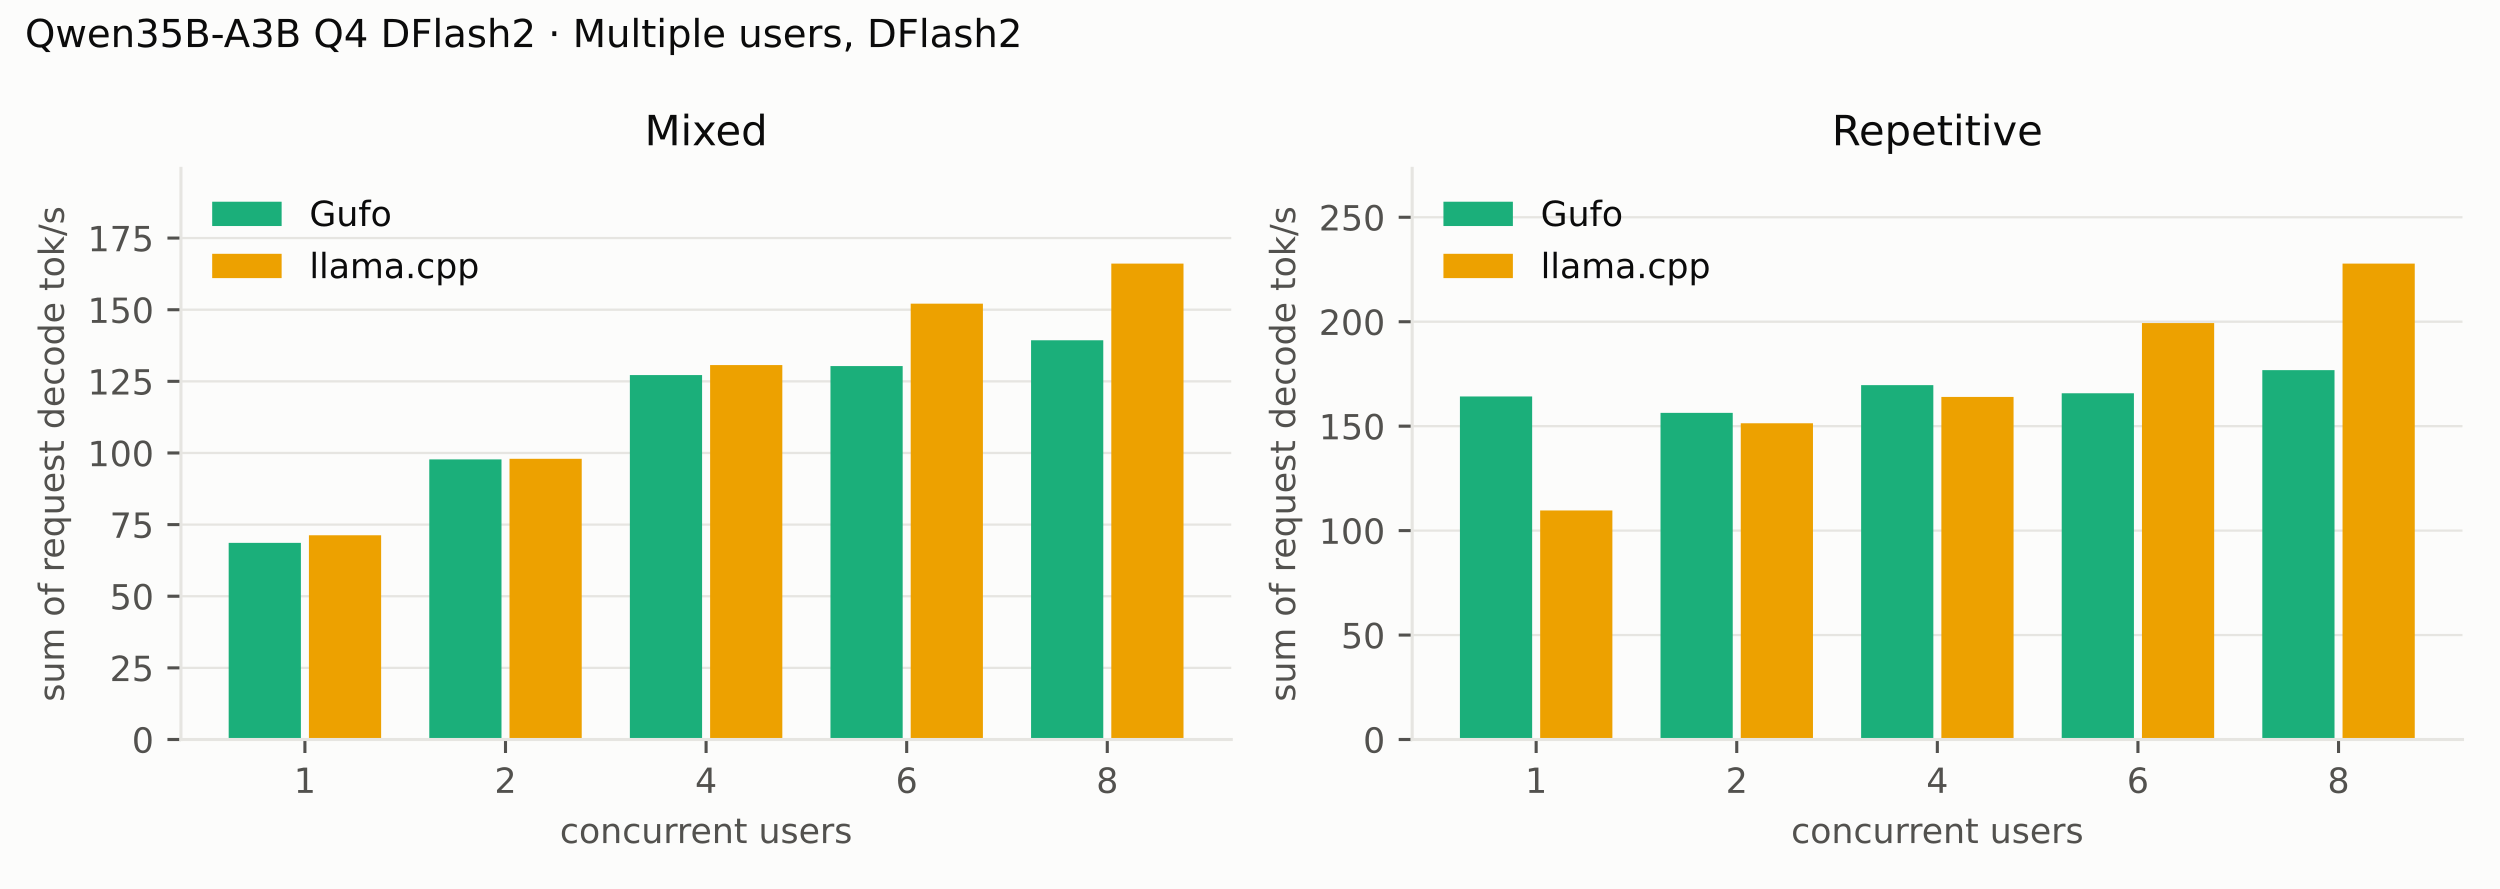
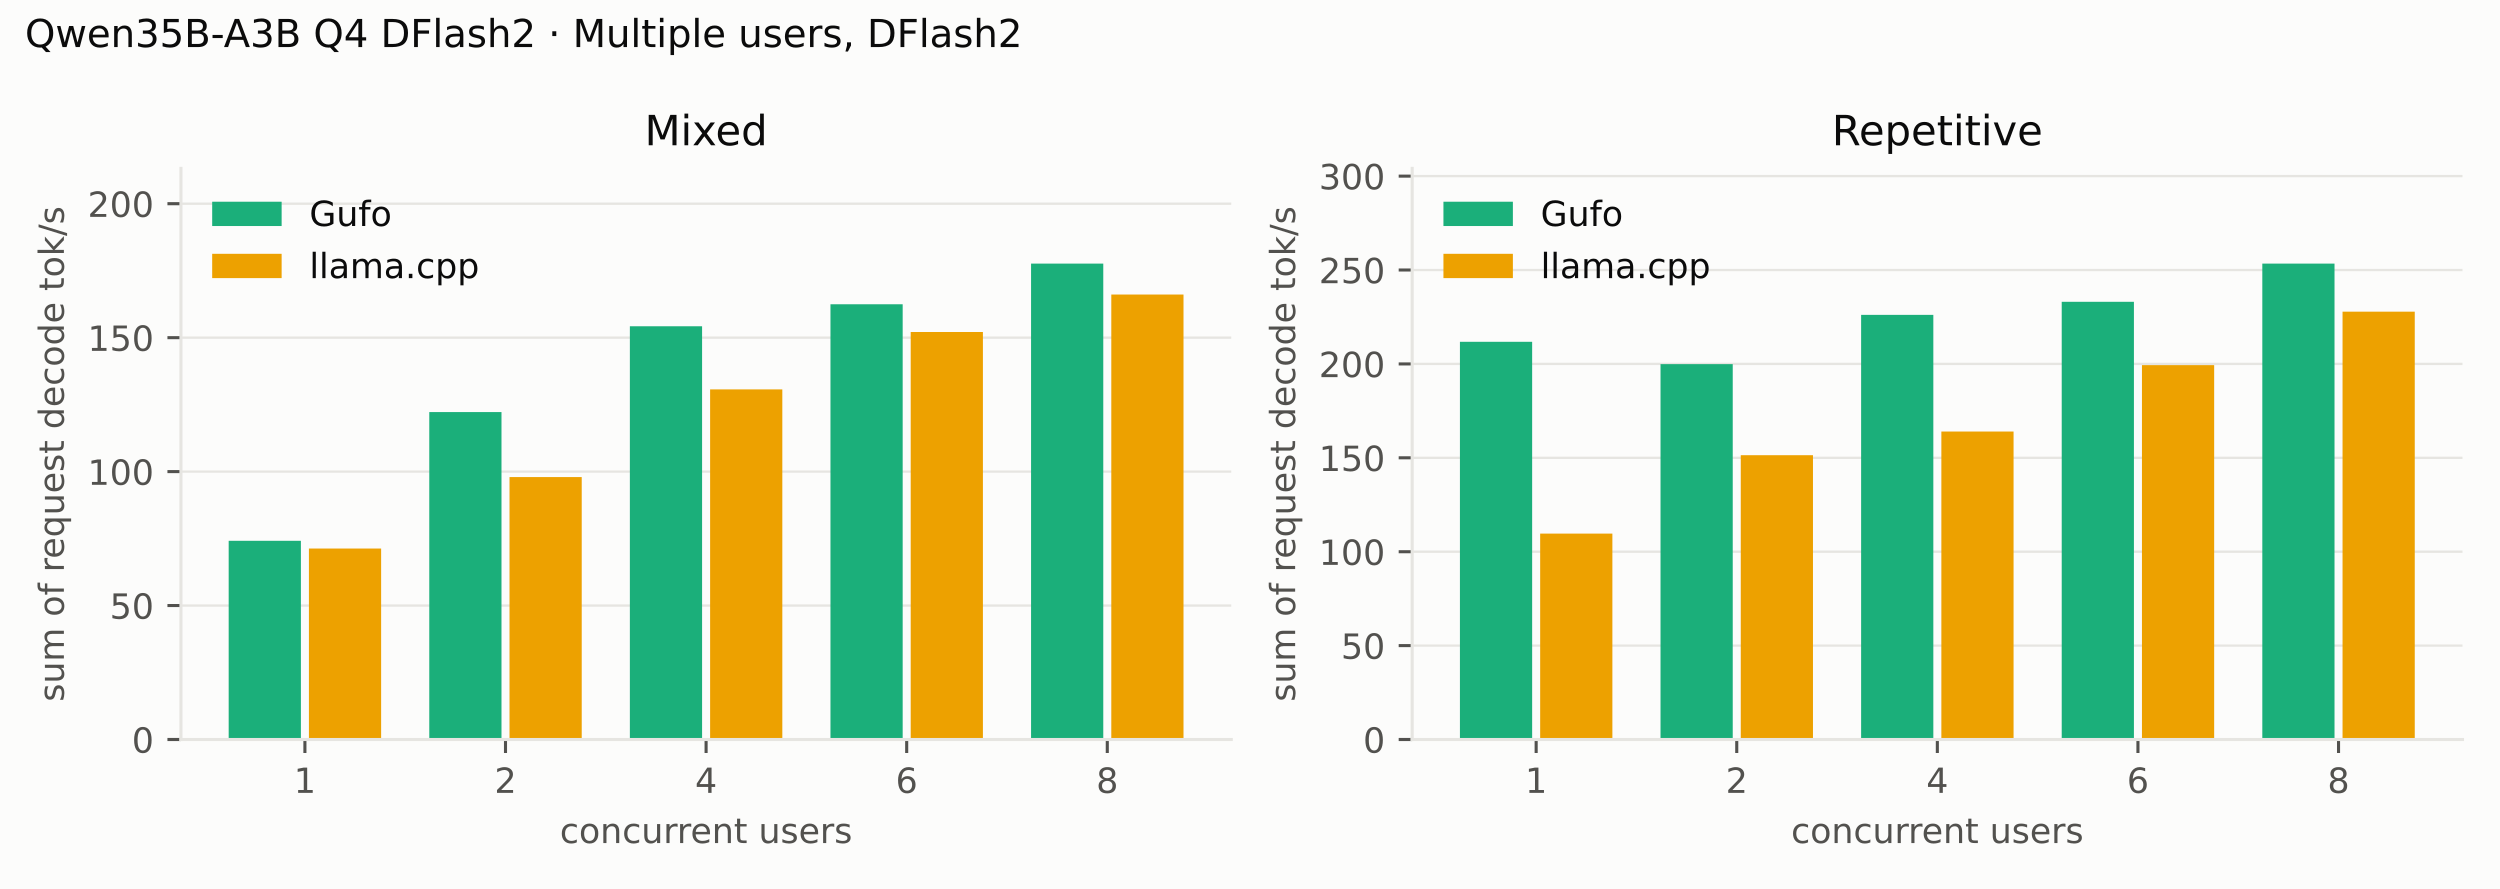
<svg xmlns="http://www.w3.org/2000/svg" xmlns:xlink="http://www.w3.org/1999/xlink" width="648pt" height="230.4pt" viewBox="0 0 648 230.4" version="1.1">
  <defs>
    <style type="text/css">*{stroke-linejoin: round; stroke-linecap: butt}</style>
  </defs>
  <g id="figure_1">
    <g id="patch_1">
      <path d="M 0 230.4 L 648 230.4 L 648 0 L 0 0 z " style="fill: #fcfcfb" />
    </g>
    <g id="axes_1">
      <g id="patch_2">
        <path d="M 46.899 191.68 L 319.14 191.68 L 319.14 43.647 L 46.899 43.647 z " style="fill: #fcfcfb" />
      </g>
      <g id="matplotlib.axis_1">
        <g id="xtick_1">
          <g id="line2d_1">
            <defs>
              <path id="m1ebf051f68" d="M 0 0 L 0 3.5 " style="stroke: #52514e; stroke-width: 0.8" />
            </defs>
            <g>
              <use xlink:href="#m1ebf051f68" x="79.032" y="191.68" style="fill: #52514e; stroke: #52514e; stroke-width: 0.8" />
            </g>
          </g>
          <g id="text_1">
            <text style="font-size: 9px; font-family: 'DejaVu Sans', 'Bitstream Vera Sans', 'Computer Modern Sans Serif', 'Lucida Grande', 'Verdana', 'Geneva', 'Lucid', 'Arial', 'Helvetica', 'Avant Garde', sans-serif; text-anchor: middle; fill: #52514e" x="79.032" y="205.518" transform="rotate(-0 79.03174 205.5179)">1</text>
          </g>
        </g>
        <g id="xtick_2">
          <g id="line2d_2">
            <g>
              <use xlink:href="#m1ebf051f68" x="131.026" y="191.68" style="fill: #52514e; stroke: #52514e; stroke-width: 0.8" />
            </g>
          </g>
          <g id="text_2">
            <text style="font-size: 9px; font-family: 'DejaVu Sans', 'Bitstream Vera Sans', 'Computer Modern Sans Serif', 'Lucida Grande', 'Verdana', 'Geneva', 'Lucid', 'Arial', 'Helvetica', 'Avant Garde', sans-serif; text-anchor: middle; fill: #52514e" x="131.026" y="205.518" transform="rotate(-0 131.0257 205.5179)">2</text>
          </g>
        </g>
        <g id="xtick_3">
          <g id="line2d_3">
            <g>
              <use xlink:href="#m1ebf051f68" x="183.02" y="191.68" style="fill: #52514e; stroke: #52514e; stroke-width: 0.8" />
            </g>
          </g>
          <g id="text_3">
            <text style="font-size: 9px; font-family: 'DejaVu Sans', 'Bitstream Vera Sans', 'Computer Modern Sans Serif', 'Lucida Grande', 'Verdana', 'Geneva', 'Lucid', 'Arial', 'Helvetica', 'Avant Garde', sans-serif; text-anchor: middle; fill: #52514e" x="183.02" y="205.518" transform="rotate(-0 183.0197 205.5179)">4</text>
          </g>
        </g>
        <g id="xtick_4">
          <g id="line2d_4">
            <g>
              <use xlink:href="#m1ebf051f68" x="235.014" y="191.68" style="fill: #52514e; stroke: #52514e; stroke-width: 0.8" />
            </g>
          </g>
          <g id="text_4">
            <text style="font-size: 9px; font-family: 'DejaVu Sans', 'Bitstream Vera Sans', 'Computer Modern Sans Serif', 'Lucida Grande', 'Verdana', 'Geneva', 'Lucid', 'Arial', 'Helvetica', 'Avant Garde', sans-serif; text-anchor: middle; fill: #52514e" x="235.014" y="205.518" transform="rotate(-0 235.0137 205.5179)">6</text>
          </g>
        </g>
        <g id="xtick_5">
          <g id="line2d_5">
            <g>
              <use xlink:href="#m1ebf051f68" x="287.008" y="191.68" style="fill: #52514e; stroke: #52514e; stroke-width: 0.8" />
            </g>
          </g>
          <g id="text_5">
            <text style="font-size: 9px; font-family: 'DejaVu Sans', 'Bitstream Vera Sans', 'Computer Modern Sans Serif', 'Lucida Grande', 'Verdana', 'Geneva', 'Lucid', 'Arial', 'Helvetica', 'Avant Garde', sans-serif; text-anchor: middle; fill: #52514e" x="287.008" y="205.518" transform="rotate(-0 287.0077 205.5179)">8</text>
          </g>
        </g>
        <g id="text_6">
          <text style="font-size: 9px; font-family: 'DejaVu Sans', 'Bitstream Vera Sans', 'Computer Modern Sans Serif', 'Lucida Grande', 'Verdana', 'Geneva', 'Lucid', 'Arial', 'Helvetica', 'Avant Garde', sans-serif; text-anchor: middle; fill: #52514e" x="183.02" y="218.518" transform="rotate(-0 183.0197 218.5179)">concurrent users</text>
        </g>
      </g>
      <g id="matplotlib.axis_2">
        <g id="ytick_1">
          <g id="line2d_6">
            <path d="M 46.899 191.68 L 319.14 191.68 " clip-path="url(#p1bdd1d52e2)" style="fill: none; stroke: #e6e5e1; stroke-width: 0.6; stroke-linecap: square" />
          </g>
          <g id="line2d_7">
            <defs>
              <path id="m680e5b1e24" d="M 0 0 L -3.5 0 " style="stroke: #52514e; stroke-width: 0.8" />
            </defs>
            <g>
              <use xlink:href="#m680e5b1e24" x="46.899" y="191.68" style="fill: #52514e; stroke: #52514e; stroke-width: 0.8" />
            </g>
          </g>
          <g id="text_7">
            <text style="font-size: 9px; font-family: 'DejaVu Sans', 'Bitstream Vera Sans', 'Computer Modern Sans Serif', 'Lucida Grande', 'Verdana', 'Geneva', 'Lucid', 'Arial', 'Helvetica', 'Avant Garde', sans-serif; text-anchor: end; fill: #52514e" x="39.899" y="195.099" transform="rotate(-0 39.89945 195.0989)">0</text>
          </g>
        </g>
        <g id="ytick_2">
          <g id="line2d_8">
-             <path d="M 46.899 173.113 L 319.14 173.113 " clip-path="url(#p1bdd1d52e2)" style="fill: none; stroke: #e6e5e1; stroke-width: 0.6; stroke-linecap: square" />
+             <path d="M 46.899 156.96 L 319.14 156.96 " clip-path="url(#p1bdd1d52e2)" style="fill: none; stroke: #e6e5e1; stroke-width: 0.6; stroke-linecap: square" />
          </g>
          <g id="line2d_9">
            <g>
-               <use xlink:href="#m680e5b1e24" x="46.899" y="173.113" style="fill: #52514e; stroke: #52514e; stroke-width: 0.8" />
+               <use xlink:href="#m680e5b1e24" x="46.899" y="156.96" style="fill: #52514e; stroke: #52514e; stroke-width: 0.8" />
            </g>
          </g>
          <g id="text_8">
-             <text style="font-size: 9px; font-family: 'DejaVu Sans', 'Bitstream Vera Sans', 'Computer Modern Sans Serif', 'Lucida Grande', 'Verdana', 'Geneva', 'Lucid', 'Arial', 'Helvetica', 'Avant Garde', sans-serif; text-anchor: end; fill: #52514e" x="39.899" y="176.532" transform="rotate(-0 39.89945 176.5317)">25</text>
+             <text style="font-size: 9px; font-family: 'DejaVu Sans', 'Bitstream Vera Sans', 'Computer Modern Sans Serif', 'Lucida Grande', 'Verdana', 'Geneva', 'Lucid', 'Arial', 'Helvetica', 'Avant Garde', sans-serif; text-anchor: end; fill: #52514e" x="39.899" y="160.379" transform="rotate(-0 39.89945 160.3788)">50</text>
          </g>
        </g>
        <g id="ytick_3">
          <g id="line2d_10">
-             <path d="M 46.899 154.546 L 319.14 154.546 " clip-path="url(#p1bdd1d52e2)" style="fill: none; stroke: #e6e5e1; stroke-width: 0.6; stroke-linecap: square" />
+             <path d="M 46.899 122.24 L 319.14 122.24 " clip-path="url(#p1bdd1d52e2)" style="fill: none; stroke: #e6e5e1; stroke-width: 0.6; stroke-linecap: square" />
          </g>
          <g id="line2d_11">
            <g>
-               <use xlink:href="#m680e5b1e24" x="46.899" y="154.546" style="fill: #52514e; stroke: #52514e; stroke-width: 0.8" />
+               <use xlink:href="#m680e5b1e24" x="46.899" y="122.24" style="fill: #52514e; stroke: #52514e; stroke-width: 0.8" />
            </g>
          </g>
          <g id="text_9">
-             <text style="font-size: 9px; font-family: 'DejaVu Sans', 'Bitstream Vera Sans', 'Computer Modern Sans Serif', 'Lucida Grande', 'Verdana', 'Geneva', 'Lucid', 'Arial', 'Helvetica', 'Avant Garde', sans-serif; text-anchor: end; fill: #52514e" x="39.899" y="157.964" transform="rotate(-0 39.89945 157.9645)">50</text>
+             <text style="font-size: 9px; font-family: 'DejaVu Sans', 'Bitstream Vera Sans', 'Computer Modern Sans Serif', 'Lucida Grande', 'Verdana', 'Geneva', 'Lucid', 'Arial', 'Helvetica', 'Avant Garde', sans-serif; text-anchor: end; fill: #52514e" x="39.899" y="125.659" transform="rotate(-0 39.89945 125.6586)">100</text>
          </g>
        </g>
        <g id="ytick_4">
          <g id="line2d_12">
-             <path d="M 46.899 135.978 L 319.14 135.978 " clip-path="url(#p1bdd1d52e2)" style="fill: none; stroke: #e6e5e1; stroke-width: 0.6; stroke-linecap: square" />
+             <path d="M 46.899 87.519 L 319.14 87.519 " clip-path="url(#p1bdd1d52e2)" style="fill: none; stroke: #e6e5e1; stroke-width: 0.6; stroke-linecap: square" />
          </g>
          <g id="line2d_13">
            <g>
-               <use xlink:href="#m680e5b1e24" x="46.899" y="135.978" style="fill: #52514e; stroke: #52514e; stroke-width: 0.8" />
+               <use xlink:href="#m680e5b1e24" x="46.899" y="87.519" style="fill: #52514e; stroke: #52514e; stroke-width: 0.8" />
            </g>
          </g>
          <g id="text_10">
-             <text style="font-size: 9px; font-family: 'DejaVu Sans', 'Bitstream Vera Sans', 'Computer Modern Sans Serif', 'Lucida Grande', 'Verdana', 'Geneva', 'Lucid', 'Arial', 'Helvetica', 'Avant Garde', sans-serif; text-anchor: end; fill: #52514e" x="39.899" y="139.397" transform="rotate(-0 39.89945 139.3972)">75</text>
+             <text style="font-size: 9px; font-family: 'DejaVu Sans', 'Bitstream Vera Sans', 'Computer Modern Sans Serif', 'Lucida Grande', 'Verdana', 'Geneva', 'Lucid', 'Arial', 'Helvetica', 'Avant Garde', sans-serif; text-anchor: end; fill: #52514e" x="39.899" y="90.938" transform="rotate(-0 39.89945 90.93844)">150</text>
          </g>
        </g>
        <g id="ytick_5">
          <g id="line2d_14">
-             <path d="M 46.899 117.411 L 319.14 117.411 " clip-path="url(#p1bdd1d52e2)" style="fill: none; stroke: #e6e5e1; stroke-width: 0.6; stroke-linecap: square" />
+             <path d="M 46.899 52.799 L 319.14 52.799 " clip-path="url(#p1bdd1d52e2)" style="fill: none; stroke: #e6e5e1; stroke-width: 0.6; stroke-linecap: square" />
          </g>
          <g id="line2d_15">
            <g>
-               <use xlink:href="#m680e5b1e24" x="46.899" y="117.411" style="fill: #52514e; stroke: #52514e; stroke-width: 0.8" />
+               <use xlink:href="#m680e5b1e24" x="46.899" y="52.799" style="fill: #52514e; stroke: #52514e; stroke-width: 0.8" />
            </g>
          </g>
          <g id="text_11">
-             <text style="font-size: 9px; font-family: 'DejaVu Sans', 'Bitstream Vera Sans', 'Computer Modern Sans Serif', 'Lucida Grande', 'Verdana', 'Geneva', 'Lucid', 'Arial', 'Helvetica', 'Avant Garde', sans-serif; text-anchor: end; fill: #52514e" x="39.899" y="120.83" transform="rotate(-0 39.89945 120.83)">100</text>
-           </g>
-         </g>
-         <g id="ytick_6">
-           <g id="line2d_16">
-             <path d="M 46.899 98.844 L 319.14 98.844 " clip-path="url(#p1bdd1d52e2)" style="fill: none; stroke: #e6e5e1; stroke-width: 0.6; stroke-linecap: square" />
-           </g>
-           <g id="line2d_17">
-             <g>
-               <use xlink:href="#m680e5b1e24" x="46.899" y="98.844" style="fill: #52514e; stroke: #52514e; stroke-width: 0.8" />
-             </g>
-           </g>
-           <g id="text_12">
-             <text style="font-size: 9px; font-family: 'DejaVu Sans', 'Bitstream Vera Sans', 'Computer Modern Sans Serif', 'Lucida Grande', 'Verdana', 'Geneva', 'Lucid', 'Arial', 'Helvetica', 'Avant Garde', sans-serif; text-anchor: end; fill: #52514e" x="39.899" y="102.263" transform="rotate(-0 39.89945 102.2627)">125</text>
-           </g>
-         </g>
-         <g id="ytick_7">
-           <g id="line2d_18">
-             <path d="M 46.899 80.277 L 319.14 80.277 " clip-path="url(#p1bdd1d52e2)" style="fill: none; stroke: #e6e5e1; stroke-width: 0.6; stroke-linecap: square" />
-           </g>
-           <g id="line2d_19">
-             <g>
-               <use xlink:href="#m680e5b1e24" x="46.899" y="80.277" style="fill: #52514e; stroke: #52514e; stroke-width: 0.8" />
-             </g>
-           </g>
-           <g id="text_13">
-             <text style="font-size: 9px; font-family: 'DejaVu Sans', 'Bitstream Vera Sans', 'Computer Modern Sans Serif', 'Lucida Grande', 'Verdana', 'Geneva', 'Lucid', 'Arial', 'Helvetica', 'Avant Garde', sans-serif; text-anchor: end; fill: #52514e" x="39.899" y="83.695" transform="rotate(-0 39.89945 83.69549)">150</text>
-           </g>
-         </g>
-         <g id="ytick_8">
-           <g id="line2d_20">
-             <path d="M 46.899 61.709 L 319.14 61.709 " clip-path="url(#p1bdd1d52e2)" style="fill: none; stroke: #e6e5e1; stroke-width: 0.6; stroke-linecap: square" />
-           </g>
-           <g id="line2d_21">
-             <g>
-               <use xlink:href="#m680e5b1e24" x="46.899" y="61.709" style="fill: #52514e; stroke: #52514e; stroke-width: 0.8" />
-             </g>
-           </g>
-           <g id="text_14">
-             <text style="font-size: 9px; font-family: 'DejaVu Sans', 'Bitstream Vera Sans', 'Computer Modern Sans Serif', 'Lucida Grande', 'Verdana', 'Geneva', 'Lucid', 'Arial', 'Helvetica', 'Avant Garde', sans-serif; text-anchor: end; fill: #52514e" x="39.899" y="65.128" transform="rotate(-0 39.89945 65.12825)">175</text>
-           </g>
-         </g>
-         <g id="text_15">
+             <text style="font-size: 9px; font-family: 'DejaVu Sans', 'Bitstream Vera Sans', 'Computer Modern Sans Serif', 'Lucida Grande', 'Verdana', 'Geneva', 'Lucid', 'Arial', 'Helvetica', 'Avant Garde', sans-serif; text-anchor: end; fill: #52514e" x="39.899" y="56.218" transform="rotate(-0 39.89945 56.21827)">200</text>
+           </g>
+         </g>
+         <g id="text_12">
          <text style="font-size: 9px; font-family: 'DejaVu Sans', 'Bitstream Vera Sans', 'Computer Modern Sans Serif', 'Lucida Grande', 'Verdana', 'Geneva', 'Lucid', 'Arial', 'Helvetica', 'Avant Garde', sans-serif; text-anchor: middle; fill: #52514e" x="16.559" y="117.664" transform="rotate(-90 16.55859 117.6635)">sum of request decode tok/s</text>
        </g>
      </g>
      <g id="patch_3">
-         <path d="M 59.274 191.68 L 77.992 191.68 L 77.992 140.717 L 59.274 140.717 z " clip-path="url(#p1bdd1d52e2)" style="fill: #1baf7a" />
+         <path d="M 59.274 191.68 L 77.992 191.68 L 77.992 140.169 L 59.274 140.169 z " clip-path="url(#p1bdd1d52e2)" style="fill: #1baf7a" />
      </g>
      <g id="patch_4">
-         <path d="M 111.268 191.68 L 129.986 191.68 L 129.986 119.082 L 111.268 119.082 z " clip-path="url(#p1bdd1d52e2)" style="fill: #1baf7a" />
+         <path d="M 111.268 191.68 L 129.986 191.68 L 129.986 106.803 L 111.268 106.803 z " clip-path="url(#p1bdd1d52e2)" style="fill: #1baf7a" />
      </g>
      <g id="patch_5">
-         <path d="M 163.262 191.68 L 181.98 191.68 L 181.98 97.21 L 163.262 97.21 z " clip-path="url(#p1bdd1d52e2)" style="fill: #1baf7a" />
+         <path d="M 163.262 191.68 L 181.98 191.68 L 181.98 84.561 L 163.262 84.561 z " clip-path="url(#p1bdd1d52e2)" style="fill: #1baf7a" />
      </g>
      <g id="patch_6">
-         <path d="M 215.256 191.68 L 233.974 191.68 L 233.974 94.893 L 215.256 94.893 z " clip-path="url(#p1bdd1d52e2)" style="fill: #1baf7a" />
+         <path d="M 215.256 191.68 L 233.974 191.68 L 233.974 78.867 L 215.256 78.867 z " clip-path="url(#p1bdd1d52e2)" style="fill: #1baf7a" />
      </g>
      <g id="patch_7">
-         <path d="M 267.25 191.68 L 285.968 191.68 L 285.968 88.201 L 267.25 88.201 z " clip-path="url(#p1bdd1d52e2)" style="fill: #1baf7a" />
+         <path d="M 267.25 191.68 L 285.968 191.68 L 285.968 68.319 L 267.25 68.319 z " clip-path="url(#p1bdd1d52e2)" style="fill: #1baf7a" />
      </g>
      <g id="patch_8">
-         <path d="M 80.072 191.68 L 98.789 191.68 L 98.789 138.734 L 80.072 138.734 z " clip-path="url(#p1bdd1d52e2)" style="fill: #eda100" />
+         <path d="M 80.072 191.68 L 98.789 191.68 L 98.789 142.176 L 80.072 142.176 z " clip-path="url(#p1bdd1d52e2)" style="fill: #eda100" />
      </g>
      <g id="patch_9">
-         <path d="M 132.066 191.68 L 150.783 191.68 L 150.783 118.926 L 132.066 118.926 z " clip-path="url(#p1bdd1d52e2)" style="fill: #eda100" />
+         <path d="M 132.066 191.68 L 150.783 191.68 L 150.783 123.656 L 132.066 123.656 z " clip-path="url(#p1bdd1d52e2)" style="fill: #eda100" />
      </g>
      <g id="patch_10">
-         <path d="M 184.06 191.68 L 202.777 191.68 L 202.777 94.618 L 184.06 94.618 z " clip-path="url(#p1bdd1d52e2)" style="fill: #eda100" />
+         <path d="M 184.06 191.68 L 202.777 191.68 L 202.777 100.928 L 184.06 100.928 z " clip-path="url(#p1bdd1d52e2)" style="fill: #eda100" />
      </g>
      <g id="patch_11">
-         <path d="M 236.054 191.68 L 254.771 191.68 L 254.771 78.709 L 236.054 78.709 z " clip-path="url(#p1bdd1d52e2)" style="fill: #eda100" />
+         <path d="M 236.054 191.68 L 254.771 191.68 L 254.771 86.054 L 236.054 86.054 z " clip-path="url(#p1bdd1d52e2)" style="fill: #eda100" />
      </g>
      <g id="patch_12">
-         <path d="M 288.048 191.68 L 306.765 191.68 L 306.765 68.319 L 288.048 68.319 z " clip-path="url(#p1bdd1d52e2)" style="fill: #eda100" />
+         <path d="M 288.048 191.68 L 306.765 191.68 L 306.765 76.34 L 288.048 76.34 z " clip-path="url(#p1bdd1d52e2)" style="fill: #eda100" />
      </g>
      <g id="patch_13">
        <path d="M 46.899 191.68 L 46.899 43.647 " style="fill: none; stroke: #e6e5e1; stroke-width: 0.8; stroke-linejoin: miter; stroke-linecap: square" />
      </g>
      <g id="patch_14">
        <path d="M 46.899 191.68 L 319.14 191.68 " style="fill: none; stroke: #e6e5e1; stroke-width: 0.8; stroke-linejoin: miter; stroke-linecap: square" />
      </g>
-       <g id="text_16">
+       <g id="text_13">
        <text style="font-size: 10.8px; font-family: 'DejaVu Sans', 'Bitstream Vera Sans', 'Computer Modern Sans Serif', 'Lucida Grande', 'Verdana', 'Geneva', 'Lucid', 'Arial', 'Helvetica', 'Avant Garde', sans-serif; text-anchor: middle; fill: #0b0b0b" x="183.02" y="37.647" transform="rotate(-0 183.0197 37.64709)">Mixed</text>
      </g>
      <g id="legend_1">
        <g id="patch_15">
          <path d="M 54.999 58.586 L 72.999 58.586 L 72.999 52.286 L 54.999 52.286 z " style="fill: #1baf7a" />
        </g>
-         <g id="text_17">
+         <g id="text_14">
          <text style="font-size: 9px; font-family: 'DejaVu Sans', 'Bitstream Vera Sans', 'Computer Modern Sans Serif', 'Lucida Grande', 'Verdana', 'Geneva', 'Lucid', 'Arial', 'Helvetica', 'Avant Garde', sans-serif; text-anchor: start; fill: #0b0b0b" x="80.199" y="58.586" transform="rotate(-0 80.19945 58.58569)">Gufo</text>
        </g>
        <g id="patch_16">
          <path d="M 54.999 72.086 L 72.999 72.086 L 72.999 65.786 L 54.999 65.786 z " style="fill: #eda100" />
        </g>
-         <g id="text_18">
+         <g id="text_15">
          <text style="font-size: 9px; font-family: 'DejaVu Sans', 'Bitstream Vera Sans', 'Computer Modern Sans Serif', 'Lucida Grande', 'Verdana', 'Geneva', 'Lucid', 'Arial', 'Helvetica', 'Avant Garde', sans-serif; text-anchor: start; fill: #0b0b0b" x="80.199" y="72.086" transform="rotate(-0 80.19945 72.08639)">llama.cpp</text>
        </g>
      </g>
    </g>
    <g id="axes_2">
      <g id="patch_17">
        <path d="M 366.039 191.68 L 638.28 191.68 L 638.28 43.647 L 366.039 43.647 z " style="fill: #fcfcfb" />
      </g>
      <g id="matplotlib.axis_3">
        <g id="xtick_6">
+           <g id="line2d_16">
+             <g>
+               <use xlink:href="#m1ebf051f68" x="398.172" y="191.68" style="fill: #52514e; stroke: #52514e; stroke-width: 0.8" />
+             </g>
+           </g>
+           <g id="text_16">
+             <text style="font-size: 9px; font-family: 'DejaVu Sans', 'Bitstream Vera Sans', 'Computer Modern Sans Serif', 'Lucida Grande', 'Verdana', 'Geneva', 'Lucid', 'Arial', 'Helvetica', 'Avant Garde', sans-serif; text-anchor: middle; fill: #52514e" x="398.172" y="205.518" transform="rotate(-0 398.1717 205.5179)">1</text>
+           </g>
+         </g>
+         <g id="xtick_7">
+           <g id="line2d_17">
+             <g>
+               <use xlink:href="#m1ebf051f68" x="450.166" y="191.68" style="fill: #52514e; stroke: #52514e; stroke-width: 0.8" />
+             </g>
+           </g>
+           <g id="text_17">
+             <text style="font-size: 9px; font-family: 'DejaVu Sans', 'Bitstream Vera Sans', 'Computer Modern Sans Serif', 'Lucida Grande', 'Verdana', 'Geneva', 'Lucid', 'Arial', 'Helvetica', 'Avant Garde', sans-serif; text-anchor: middle; fill: #52514e" x="450.166" y="205.518" transform="rotate(-0 450.1657 205.5179)">2</text>
+           </g>
+         </g>
+         <g id="xtick_8">
+           <g id="line2d_18">
+             <g>
+               <use xlink:href="#m1ebf051f68" x="502.16" y="191.68" style="fill: #52514e; stroke: #52514e; stroke-width: 0.8" />
+             </g>
+           </g>
+           <g id="text_18">
+             <text style="font-size: 9px; font-family: 'DejaVu Sans', 'Bitstream Vera Sans', 'Computer Modern Sans Serif', 'Lucida Grande', 'Verdana', 'Geneva', 'Lucid', 'Arial', 'Helvetica', 'Avant Garde', sans-serif; text-anchor: middle; fill: #52514e" x="502.16" y="205.518" transform="rotate(-0 502.1597 205.5179)">4</text>
+           </g>
+         </g>
+         <g id="xtick_9">
+           <g id="line2d_19">
+             <g>
+               <use xlink:href="#m1ebf051f68" x="554.154" y="191.68" style="fill: #52514e; stroke: #52514e; stroke-width: 0.8" />
+             </g>
+           </g>
+           <g id="text_19">
+             <text style="font-size: 9px; font-family: 'DejaVu Sans', 'Bitstream Vera Sans', 'Computer Modern Sans Serif', 'Lucida Grande', 'Verdana', 'Geneva', 'Lucid', 'Arial', 'Helvetica', 'Avant Garde', sans-serif; text-anchor: middle; fill: #52514e" x="554.154" y="205.518" transform="rotate(-0 554.1537 205.5179)">6</text>
+           </g>
+         </g>
+         <g id="xtick_10">
+           <g id="line2d_20">
+             <g>
+               <use xlink:href="#m1ebf051f68" x="606.148" y="191.68" style="fill: #52514e; stroke: #52514e; stroke-width: 0.8" />
+             </g>
+           </g>
+           <g id="text_20">
+             <text style="font-size: 9px; font-family: 'DejaVu Sans', 'Bitstream Vera Sans', 'Computer Modern Sans Serif', 'Lucida Grande', 'Verdana', 'Geneva', 'Lucid', 'Arial', 'Helvetica', 'Avant Garde', sans-serif; text-anchor: middle; fill: #52514e" x="606.148" y="205.518" transform="rotate(-0 606.1477 205.5179)">8</text>
+           </g>
+         </g>
+         <g id="text_21">
+           <text style="font-size: 9px; font-family: 'DejaVu Sans', 'Bitstream Vera Sans', 'Computer Modern Sans Serif', 'Lucida Grande', 'Verdana', 'Geneva', 'Lucid', 'Arial', 'Helvetica', 'Avant Garde', sans-serif; text-anchor: middle; fill: #52514e" x="502.16" y="218.518" transform="rotate(-0 502.1597 218.5179)">concurrent users</text>
+         </g>
+       </g>
+       <g id="matplotlib.axis_4">
+         <g id="ytick_6">
+           <g id="line2d_21">
+             <path d="M 366.039 191.68 L 638.28 191.68 " clip-path="url(#pbed3e39741)" style="fill: none; stroke: #e6e5e1; stroke-width: 0.6; stroke-linecap: square" />
+           </g>
          <g id="line2d_22">
            <g>
-               <use xlink:href="#m1ebf051f68" x="398.172" y="191.68" style="fill: #52514e; stroke: #52514e; stroke-width: 0.8" />
-             </g>
-           </g>
-           <g id="text_19">
-             <text style="font-size: 9px; font-family: 'DejaVu Sans', 'Bitstream Vera Sans', 'Computer Modern Sans Serif', 'Lucida Grande', 'Verdana', 'Geneva', 'Lucid', 'Arial', 'Helvetica', 'Avant Garde', sans-serif; text-anchor: middle; fill: #52514e" x="398.172" y="205.518" transform="rotate(-0 398.1717 205.5179)">1</text>
-           </g>
-         </g>
-         <g id="xtick_7">
+               <use xlink:href="#m680e5b1e24" x="366.039" y="191.68" style="fill: #52514e; stroke: #52514e; stroke-width: 0.8" />
+             </g>
+           </g>
+           <g id="text_22">
+             <text style="font-size: 9px; font-family: 'DejaVu Sans', 'Bitstream Vera Sans', 'Computer Modern Sans Serif', 'Lucida Grande', 'Verdana', 'Geneva', 'Lucid', 'Arial', 'Helvetica', 'Avant Garde', sans-serif; text-anchor: end; fill: #52514e" x="359.039" y="195.099" transform="rotate(-0 359.0395 195.0989)">0</text>
+           </g>
+         </g>
+         <g id="ytick_7">
          <g id="line2d_23">
-             <g>
-               <use xlink:href="#m1ebf051f68" x="450.166" y="191.68" style="fill: #52514e; stroke: #52514e; stroke-width: 0.8" />
-             </g>
-           </g>
-           <g id="text_20">
-             <text style="font-size: 9px; font-family: 'DejaVu Sans', 'Bitstream Vera Sans', 'Computer Modern Sans Serif', 'Lucida Grande', 'Verdana', 'Geneva', 'Lucid', 'Arial', 'Helvetica', 'Avant Garde', sans-serif; text-anchor: middle; fill: #52514e" x="450.166" y="205.518" transform="rotate(-0 450.1657 205.5179)">2</text>
-           </g>
-         </g>
-         <g id="xtick_8">
+             <path d="M 366.039 167.342 L 638.28 167.342 " clip-path="url(#pbed3e39741)" style="fill: none; stroke: #e6e5e1; stroke-width: 0.6; stroke-linecap: square" />
+           </g>
          <g id="line2d_24">
            <g>
-               <use xlink:href="#m1ebf051f68" x="502.16" y="191.68" style="fill: #52514e; stroke: #52514e; stroke-width: 0.8" />
-             </g>
-           </g>
-           <g id="text_21">
-             <text style="font-size: 9px; font-family: 'DejaVu Sans', 'Bitstream Vera Sans', 'Computer Modern Sans Serif', 'Lucida Grande', 'Verdana', 'Geneva', 'Lucid', 'Arial', 'Helvetica', 'Avant Garde', sans-serif; text-anchor: middle; fill: #52514e" x="502.16" y="205.518" transform="rotate(-0 502.1597 205.5179)">4</text>
-           </g>
-         </g>
-         <g id="xtick_9">
+               <use xlink:href="#m680e5b1e24" x="366.039" y="167.342" style="fill: #52514e; stroke: #52514e; stroke-width: 0.8" />
+             </g>
+           </g>
+           <g id="text_23">
+             <text style="font-size: 9px; font-family: 'DejaVu Sans', 'Bitstream Vera Sans', 'Computer Modern Sans Serif', 'Lucida Grande', 'Verdana', 'Geneva', 'Lucid', 'Arial', 'Helvetica', 'Avant Garde', sans-serif; text-anchor: end; fill: #52514e" x="359.039" y="170.761" transform="rotate(-0 359.0395 170.7607)">50</text>
+           </g>
+         </g>
+         <g id="ytick_8">
          <g id="line2d_25">
-             <g>
-               <use xlink:href="#m1ebf051f68" x="554.154" y="191.68" style="fill: #52514e; stroke: #52514e; stroke-width: 0.8" />
-             </g>
-           </g>
-           <g id="text_22">
-             <text style="font-size: 9px; font-family: 'DejaVu Sans', 'Bitstream Vera Sans', 'Computer Modern Sans Serif', 'Lucida Grande', 'Verdana', 'Geneva', 'Lucid', 'Arial', 'Helvetica', 'Avant Garde', sans-serif; text-anchor: middle; fill: #52514e" x="554.154" y="205.518" transform="rotate(-0 554.1537 205.5179)">6</text>
-           </g>
-         </g>
-         <g id="xtick_10">
+             <path d="M 366.039 143.004 L 638.28 143.004 " clip-path="url(#pbed3e39741)" style="fill: none; stroke: #e6e5e1; stroke-width: 0.6; stroke-linecap: square" />
+           </g>
          <g id="line2d_26">
            <g>
-               <use xlink:href="#m1ebf051f68" x="606.148" y="191.68" style="fill: #52514e; stroke: #52514e; stroke-width: 0.8" />
-             </g>
-           </g>
-           <g id="text_23">
-             <text style="font-size: 9px; font-family: 'DejaVu Sans', 'Bitstream Vera Sans', 'Computer Modern Sans Serif', 'Lucida Grande', 'Verdana', 'Geneva', 'Lucid', 'Arial', 'Helvetica', 'Avant Garde', sans-serif; text-anchor: middle; fill: #52514e" x="606.148" y="205.518" transform="rotate(-0 606.1477 205.5179)">8</text>
-           </g>
-         </g>
-         <g id="text_24">
-           <text style="font-size: 9px; font-family: 'DejaVu Sans', 'Bitstream Vera Sans', 'Computer Modern Sans Serif', 'Lucida Grande', 'Verdana', 'Geneva', 'Lucid', 'Arial', 'Helvetica', 'Avant Garde', sans-serif; text-anchor: middle; fill: #52514e" x="502.16" y="218.518" transform="rotate(-0 502.1597 218.5179)">concurrent users</text>
-         </g>
-       </g>
-       <g id="matplotlib.axis_4">
+               <use xlink:href="#m680e5b1e24" x="366.039" y="143.004" style="fill: #52514e; stroke: #52514e; stroke-width: 0.8" />
+             </g>
+           </g>
+           <g id="text_24">
+             <text style="font-size: 9px; font-family: 'DejaVu Sans', 'Bitstream Vera Sans', 'Computer Modern Sans Serif', 'Lucida Grande', 'Verdana', 'Geneva', 'Lucid', 'Arial', 'Helvetica', 'Avant Garde', sans-serif; text-anchor: end; fill: #52514e" x="359.039" y="146.422" transform="rotate(-0 359.0395 146.4225)">100</text>
+           </g>
+         </g>
        <g id="ytick_9">
          <g id="line2d_27">
-             <path d="M 366.039 191.68 L 638.28 191.68 " clip-path="url(#pbed3e39741)" style="fill: none; stroke: #e6e5e1; stroke-width: 0.6; stroke-linecap: square" />
+             <path d="M 366.039 118.665 L 638.28 118.665 " clip-path="url(#pbed3e39741)" style="fill: none; stroke: #e6e5e1; stroke-width: 0.6; stroke-linecap: square" />
          </g>
          <g id="line2d_28">
            <g>
-               <use xlink:href="#m680e5b1e24" x="366.039" y="191.68" style="fill: #52514e; stroke: #52514e; stroke-width: 0.8" />
+               <use xlink:href="#m680e5b1e24" x="366.039" y="118.665" style="fill: #52514e; stroke: #52514e; stroke-width: 0.8" />
            </g>
          </g>
          <g id="text_25">
-             <text style="font-size: 9px; font-family: 'DejaVu Sans', 'Bitstream Vera Sans', 'Computer Modern Sans Serif', 'Lucida Grande', 'Verdana', 'Geneva', 'Lucid', 'Arial', 'Helvetica', 'Avant Garde', sans-serif; text-anchor: end; fill: #52514e" x="359.039" y="195.099" transform="rotate(-0 359.0395 195.0989)">0</text>
+             <text style="font-size: 9px; font-family: 'DejaVu Sans', 'Bitstream Vera Sans', 'Computer Modern Sans Serif', 'Lucida Grande', 'Verdana', 'Geneva', 'Lucid', 'Arial', 'Helvetica', 'Avant Garde', sans-serif; text-anchor: end; fill: #52514e" x="359.039" y="122.084" transform="rotate(-0 359.0395 122.0843)">150</text>
          </g>
        </g>
        <g id="ytick_10">
          <g id="line2d_29">
-             <path d="M 366.039 164.607 L 638.28 164.607 " clip-path="url(#pbed3e39741)" style="fill: none; stroke: #e6e5e1; stroke-width: 0.6; stroke-linecap: square" />
+             <path d="M 366.039 94.327 L 638.28 94.327 " clip-path="url(#pbed3e39741)" style="fill: none; stroke: #e6e5e1; stroke-width: 0.6; stroke-linecap: square" />
          </g>
          <g id="line2d_30">
            <g>
-               <use xlink:href="#m680e5b1e24" x="366.039" y="164.607" style="fill: #52514e; stroke: #52514e; stroke-width: 0.8" />
+               <use xlink:href="#m680e5b1e24" x="366.039" y="94.327" style="fill: #52514e; stroke: #52514e; stroke-width: 0.8" />
            </g>
          </g>
          <g id="text_26">
-             <text style="font-size: 9px; font-family: 'DejaVu Sans', 'Bitstream Vera Sans', 'Computer Modern Sans Serif', 'Lucida Grande', 'Verdana', 'Geneva', 'Lucid', 'Arial', 'Helvetica', 'Avant Garde', sans-serif; text-anchor: end; fill: #52514e" x="359.039" y="168.026" transform="rotate(-0 359.0395 168.026)">50</text>
+             <text style="font-size: 9px; font-family: 'DejaVu Sans', 'Bitstream Vera Sans', 'Computer Modern Sans Serif', 'Lucida Grande', 'Verdana', 'Geneva', 'Lucid', 'Arial', 'Helvetica', 'Avant Garde', sans-serif; text-anchor: end; fill: #52514e" x="359.039" y="97.746" transform="rotate(-0 359.0395 97.74602)">200</text>
          </g>
        </g>
        <g id="ytick_11">
          <g id="line2d_31">
-             <path d="M 366.039 137.534 L 638.28 137.534 " clip-path="url(#pbed3e39741)" style="fill: none; stroke: #e6e5e1; stroke-width: 0.6; stroke-linecap: square" />
+             <path d="M 366.039 69.989 L 638.28 69.989 " clip-path="url(#pbed3e39741)" style="fill: none; stroke: #e6e5e1; stroke-width: 0.6; stroke-linecap: square" />
          </g>
          <g id="line2d_32">
            <g>
-               <use xlink:href="#m680e5b1e24" x="366.039" y="137.534" style="fill: #52514e; stroke: #52514e; stroke-width: 0.8" />
+               <use xlink:href="#m680e5b1e24" x="366.039" y="69.989" style="fill: #52514e; stroke: #52514e; stroke-width: 0.8" />
            </g>
          </g>
          <g id="text_27">
-             <text style="font-size: 9px; font-family: 'DejaVu Sans', 'Bitstream Vera Sans', 'Computer Modern Sans Serif', 'Lucida Grande', 'Verdana', 'Geneva', 'Lucid', 'Arial', 'Helvetica', 'Avant Garde', sans-serif; text-anchor: end; fill: #52514e" x="359.039" y="140.953" transform="rotate(-0 359.0395 140.953)">100</text>
+             <text style="font-size: 9px; font-family: 'DejaVu Sans', 'Bitstream Vera Sans', 'Computer Modern Sans Serif', 'Lucida Grande', 'Verdana', 'Geneva', 'Lucid', 'Arial', 'Helvetica', 'Avant Garde', sans-serif; text-anchor: end; fill: #52514e" x="359.039" y="73.408" transform="rotate(-0 359.0395 73.40779)">250</text>
          </g>
        </g>
        <g id="ytick_12">
          <g id="line2d_33">
-             <path d="M 366.039 110.461 L 638.28 110.461 " clip-path="url(#pbed3e39741)" style="fill: none; stroke: #e6e5e1; stroke-width: 0.6; stroke-linecap: square" />
+             <path d="M 366.039 45.651 L 638.28 45.651 " clip-path="url(#pbed3e39741)" style="fill: none; stroke: #e6e5e1; stroke-width: 0.6; stroke-linecap: square" />
          </g>
          <g id="line2d_34">
            <g>
-               <use xlink:href="#m680e5b1e24" x="366.039" y="110.461" style="fill: #52514e; stroke: #52514e; stroke-width: 0.8" />
+               <use xlink:href="#m680e5b1e24" x="366.039" y="45.651" style="fill: #52514e; stroke: #52514e; stroke-width: 0.8" />
            </g>
          </g>
          <g id="text_28">
-             <text style="font-size: 9px; font-family: 'DejaVu Sans', 'Bitstream Vera Sans', 'Computer Modern Sans Serif', 'Lucida Grande', 'Verdana', 'Geneva', 'Lucid', 'Arial', 'Helvetica', 'Avant Garde', sans-serif; text-anchor: end; fill: #52514e" x="359.039" y="113.88" transform="rotate(-0 359.0395 113.88)">150</text>
-           </g>
-         </g>
-         <g id="ytick_13">
-           <g id="line2d_35">
-             <path d="M 366.039 83.388 L 638.28 83.388 " clip-path="url(#pbed3e39741)" style="fill: none; stroke: #e6e5e1; stroke-width: 0.6; stroke-linecap: square" />
-           </g>
-           <g id="line2d_36">
-             <g>
-               <use xlink:href="#m680e5b1e24" x="366.039" y="83.388" style="fill: #52514e; stroke: #52514e; stroke-width: 0.8" />
-             </g>
-           </g>
-           <g id="text_29">
-             <text style="font-size: 9px; font-family: 'DejaVu Sans', 'Bitstream Vera Sans', 'Computer Modern Sans Serif', 'Lucida Grande', 'Verdana', 'Geneva', 'Lucid', 'Arial', 'Helvetica', 'Avant Garde', sans-serif; text-anchor: end; fill: #52514e" x="359.039" y="86.807" transform="rotate(-0 359.0395 86.80701)">200</text>
-           </g>
-         </g>
-         <g id="ytick_14">
-           <g id="line2d_37">
-             <path d="M 366.039 56.315 L 638.28 56.315 " clip-path="url(#pbed3e39741)" style="fill: none; stroke: #e6e5e1; stroke-width: 0.6; stroke-linecap: square" />
-           </g>
-           <g id="line2d_38">
-             <g>
-               <use xlink:href="#m680e5b1e24" x="366.039" y="56.315" style="fill: #52514e; stroke: #52514e; stroke-width: 0.8" />
-             </g>
-           </g>
-           <g id="text_30">
-             <text style="font-size: 9px; font-family: 'DejaVu Sans', 'Bitstream Vera Sans', 'Computer Modern Sans Serif', 'Lucida Grande', 'Verdana', 'Geneva', 'Lucid', 'Arial', 'Helvetica', 'Avant Garde', sans-serif; text-anchor: end; fill: #52514e" x="359.039" y="59.734" transform="rotate(-0 359.0395 59.73403)">250</text>
-           </g>
-         </g>
-         <g id="text_31">
+             <text style="font-size: 9px; font-family: 'DejaVu Sans', 'Bitstream Vera Sans', 'Computer Modern Sans Serif', 'Lucida Grande', 'Verdana', 'Geneva', 'Lucid', 'Arial', 'Helvetica', 'Avant Garde', sans-serif; text-anchor: end; fill: #52514e" x="359.039" y="49.07" transform="rotate(-0 359.0395 49.06956)">300</text>
+           </g>
+         </g>
+         <g id="text_29">
          <text style="font-size: 9px; font-family: 'DejaVu Sans', 'Bitstream Vera Sans', 'Computer Modern Sans Serif', 'Lucida Grande', 'Verdana', 'Geneva', 'Lucid', 'Arial', 'Helvetica', 'Avant Garde', sans-serif; text-anchor: middle; fill: #52514e" x="335.699" y="117.664" transform="rotate(-90 335.6986 117.6635)">sum of request decode tok/s</text>
        </g>
      </g>
      <g id="patch_18">
-         <path d="M 378.414 191.68 L 397.132 191.68 L 397.132 102.756 L 378.414 102.756 z " clip-path="url(#pbed3e39741)" style="fill: #1baf7a" />
+         <path d="M 378.414 191.68 L 397.132 191.68 L 397.132 88.598 L 378.414 88.598 z " clip-path="url(#pbed3e39741)" style="fill: #1baf7a" />
      </g>
      <g id="patch_19">
-         <path d="M 430.408 191.68 L 449.126 191.68 L 449.126 107.012 L 430.408 107.012 z " clip-path="url(#pbed3e39741)" style="fill: #1baf7a" />
+         <path d="M 430.408 191.68 L 449.126 191.68 L 449.126 94.381 L 430.408 94.381 z " clip-path="url(#pbed3e39741)" style="fill: #1baf7a" />
      </g>
      <g id="patch_20">
-         <path d="M 482.402 191.68 L 501.12 191.68 L 501.12 99.821 L 482.402 99.821 z " clip-path="url(#pbed3e39741)" style="fill: #1baf7a" />
+         <path d="M 482.402 191.68 L 501.12 191.68 L 501.12 81.618 L 482.402 81.618 z " clip-path="url(#pbed3e39741)" style="fill: #1baf7a" />
      </g>
      <g id="patch_21">
-         <path d="M 534.396 191.68 L 553.114 191.68 L 553.114 101.933 L 534.396 101.933 z " clip-path="url(#pbed3e39741)" style="fill: #1baf7a" />
+         <path d="M 534.396 191.68 L 553.114 191.68 L 553.114 78.235 L 534.396 78.235 z " clip-path="url(#pbed3e39741)" style="fill: #1baf7a" />
      </g>
      <g id="patch_22">
-         <path d="M 586.39 191.68 L 605.108 191.68 L 605.108 95.945 L 586.39 95.945 z " clip-path="url(#pbed3e39741)" style="fill: #1baf7a" />
+         <path d="M 586.39 191.68 L 605.108 191.68 L 605.108 68.319 L 586.39 68.319 z " clip-path="url(#pbed3e39741)" style="fill: #1baf7a" />
      </g>
      <g id="patch_23">
-         <path d="M 399.212 191.68 L 417.929 191.68 L 417.929 132.314 L 399.212 132.314 z " clip-path="url(#pbed3e39741)" style="fill: #eda100" />
+         <path d="M 399.212 191.68 L 417.929 191.68 L 417.929 138.311 L 399.212 138.311 z " clip-path="url(#pbed3e39741)" style="fill: #eda100" />
      </g>
      <g id="patch_24">
-         <path d="M 451.206 191.68 L 469.923 191.68 L 469.923 109.703 L 451.206 109.703 z " clip-path="url(#pbed3e39741)" style="fill: #eda100" />
+         <path d="M 451.206 191.68 L 469.923 191.68 L 469.923 117.984 L 451.206 117.984 z " clip-path="url(#pbed3e39741)" style="fill: #eda100" />
      </g>
      <g id="patch_25">
-         <path d="M 503.2 191.68 L 521.917 191.68 L 521.917 102.886 L 503.2 102.886 z " clip-path="url(#pbed3e39741)" style="fill: #eda100" />
+         <path d="M 503.2 191.68 L 521.917 191.68 L 521.917 111.855 L 503.2 111.855 z " clip-path="url(#pbed3e39741)" style="fill: #eda100" />
      </g>
      <g id="patch_26">
-         <path d="M 555.194 191.68 L 573.911 191.68 L 573.911 83.735 L 555.194 83.735 z " clip-path="url(#pbed3e39741)" style="fill: #eda100" />
+         <path d="M 555.194 191.68 L 573.911 191.68 L 573.911 94.639 L 555.194 94.639 z " clip-path="url(#pbed3e39741)" style="fill: #eda100" />
      </g>
      <g id="patch_27">
-         <path d="M 607.188 191.68 L 625.905 191.68 L 625.905 68.319 L 607.188 68.319 z " clip-path="url(#pbed3e39741)" style="fill: #eda100" />
+         <path d="M 607.188 191.68 L 625.905 191.68 L 625.905 80.78 L 607.188 80.78 z " clip-path="url(#pbed3e39741)" style="fill: #eda100" />
      </g>
      <g id="patch_28">
        <path d="M 366.039 191.68 L 366.039 43.647 " style="fill: none; stroke: #e6e5e1; stroke-width: 0.8; stroke-linejoin: miter; stroke-linecap: square" />
      </g>
      <g id="patch_29">
        <path d="M 366.039 191.68 L 638.28 191.68 " style="fill: none; stroke: #e6e5e1; stroke-width: 0.8; stroke-linejoin: miter; stroke-linecap: square" />
      </g>
-       <g id="text_32">
+       <g id="text_30">
        <text style="font-size: 10.8px; font-family: 'DejaVu Sans', 'Bitstream Vera Sans', 'Computer Modern Sans Serif', 'Lucida Grande', 'Verdana', 'Geneva', 'Lucid', 'Arial', 'Helvetica', 'Avant Garde', sans-serif; text-anchor: middle; fill: #0b0b0b" x="502.16" y="37.647" transform="rotate(-0 502.1597 37.64709)">Repetitive</text>
      </g>
      <g id="legend_2">
        <g id="patch_30">
          <path d="M 374.139 58.586 L 392.139 58.586 L 392.139 52.286 L 374.139 52.286 z " style="fill: #1baf7a" />
        </g>
-         <g id="text_33">
+         <g id="text_31">
          <text style="font-size: 9px; font-family: 'DejaVu Sans', 'Bitstream Vera Sans', 'Computer Modern Sans Serif', 'Lucida Grande', 'Verdana', 'Geneva', 'Lucid', 'Arial', 'Helvetica', 'Avant Garde', sans-serif; text-anchor: start; fill: #0b0b0b" x="399.339" y="58.586" transform="rotate(-0 399.3395 58.58569)">Gufo</text>
        </g>
        <g id="patch_31">
          <path d="M 374.139 72.086 L 392.139 72.086 L 392.139 65.786 L 374.139 65.786 z " style="fill: #eda100" />
        </g>
-         <g id="text_34">
+         <g id="text_32">
          <text style="font-size: 9px; font-family: 'DejaVu Sans', 'Bitstream Vera Sans', 'Computer Modern Sans Serif', 'Lucida Grande', 'Verdana', 'Geneva', 'Lucid', 'Arial', 'Helvetica', 'Avant Garde', sans-serif; text-anchor: start; fill: #0b0b0b" x="399.339" y="72.086" transform="rotate(-0 399.3395 72.08639)">llama.cpp</text>
        </g>
      </g>
    </g>
-     <g id="text_35">
+     <g id="text_33">
      <text style="font-size: 10px; font-family: 'DejaVu Sans', 'Bitstream Vera Sans', 'Computer Modern Sans Serif', 'Lucida Grande', 'Verdana', 'Geneva', 'Lucid', 'Arial', 'Helvetica', 'Avant Garde', sans-serif; text-anchor: start; fill: #0b0b0b" x="6.48" y="12.206" transform="rotate(-0 6.48 12.20644)">Qwen35B-A3B Q4 DFlash2 · Multiple users, DFlash2</text>
    </g>
  </g>
  <defs>
    <clipPath id="p1bdd1d52e2">
      <rect x="46.899" y="43.647" width="272.241" height="148.033" />
    </clipPath>
    <clipPath id="pbed3e39741">
      <rect x="366.039" y="43.647" width="272.241" height="148.033" />
    </clipPath>
  </defs>
</svg>
